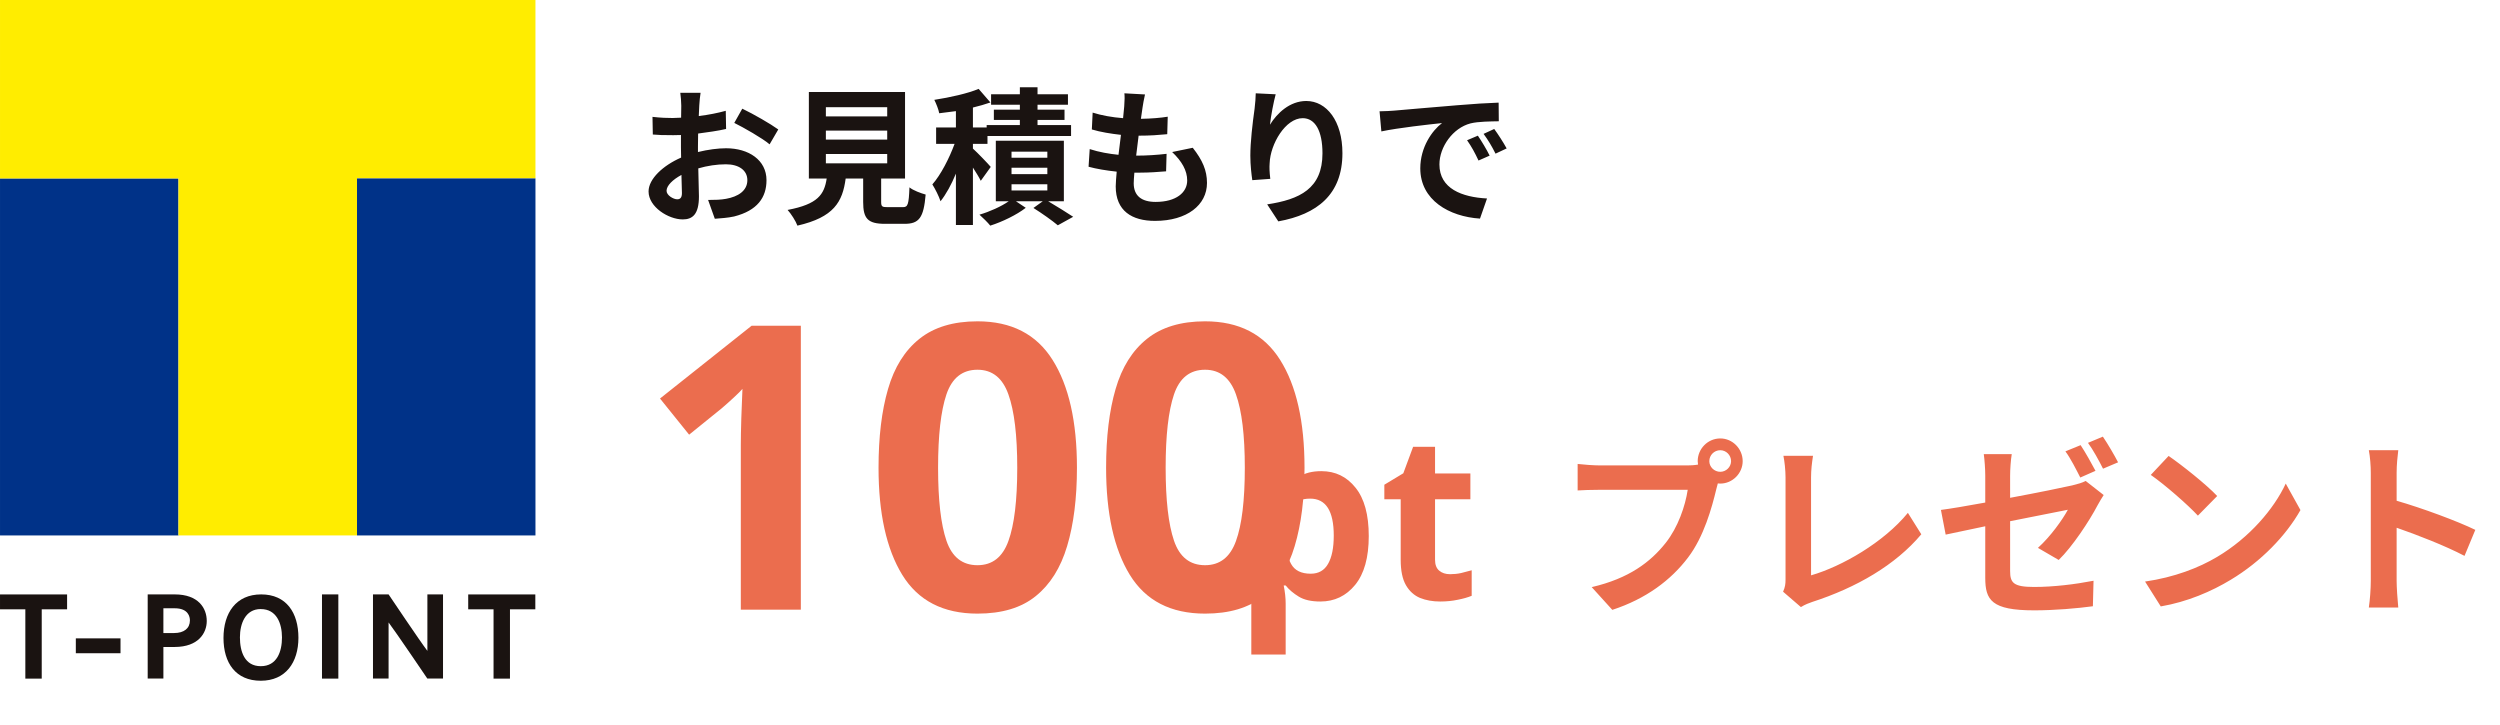
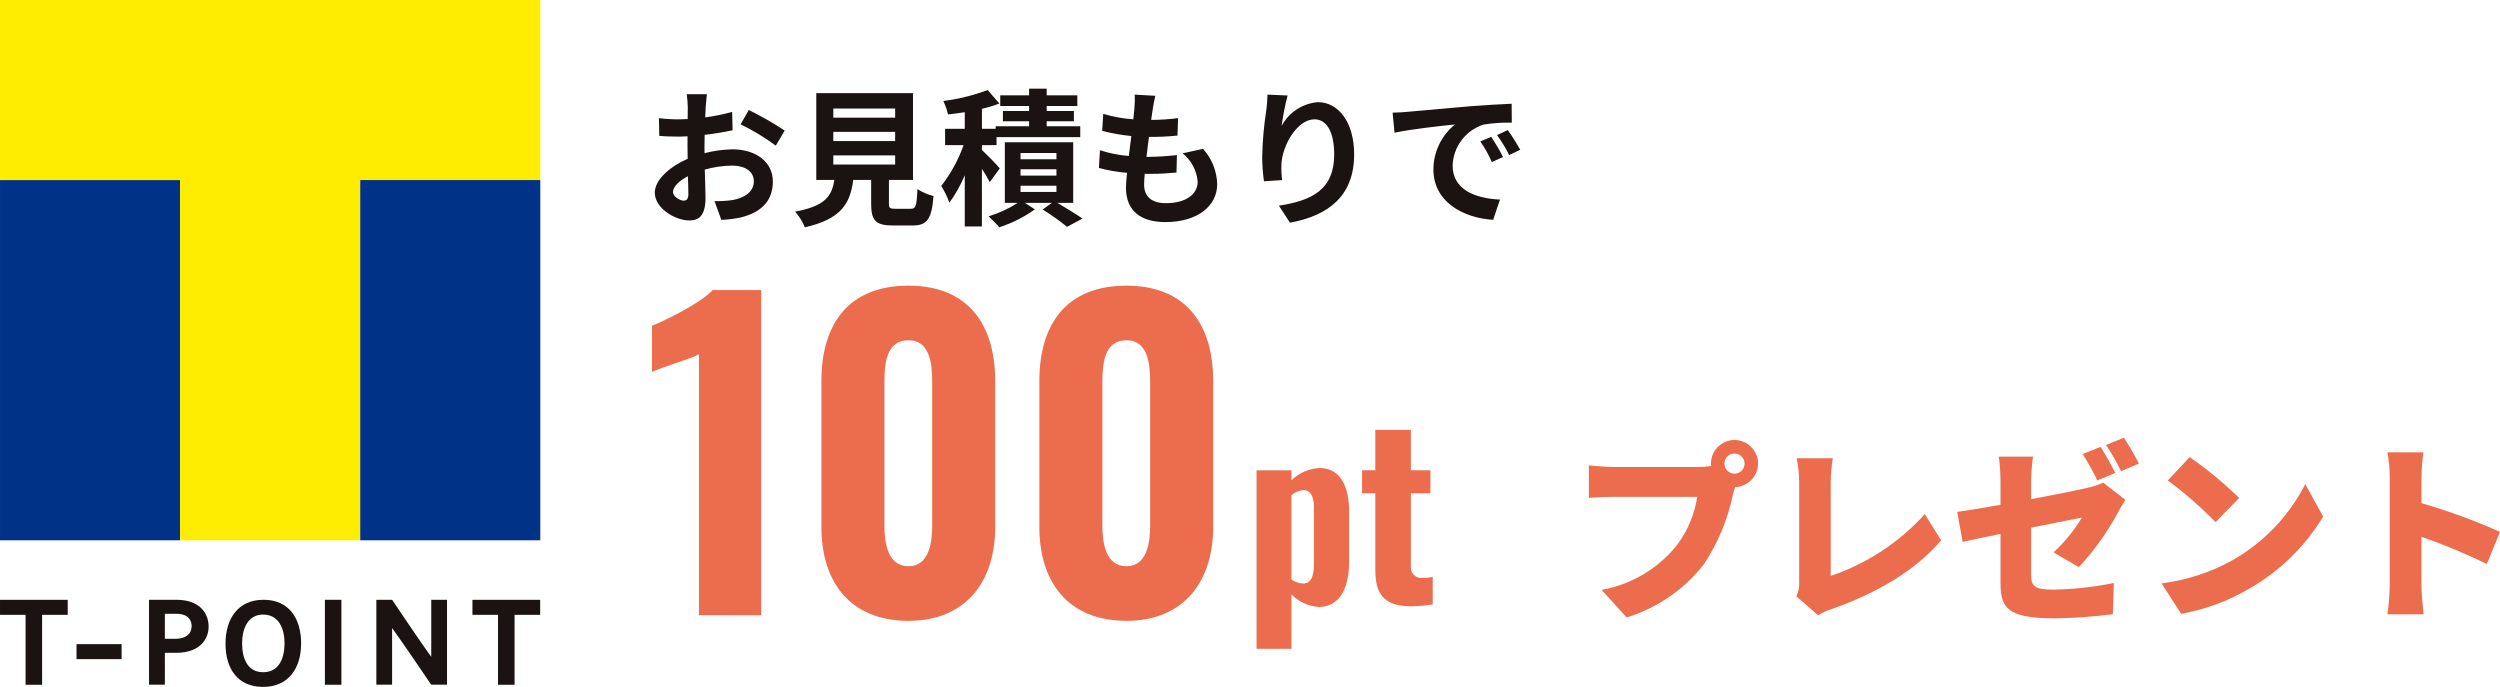
- <svg xmlns="http://www.w3.org/2000/svg" width="238.812" height="69.241" viewBox="0 0 238.812 69.241">
+ <svg xmlns="http://www.w3.org/2000/svg" width="236.67" height="65.031" viewBox="0 0 236.67 65.031">
  <g transform="translate(-186.187 -3959.759)">
-     <g transform="translate(247.253 3960)">
-       <text transform="translate(-0.253 58)" fill="#eb6d4e" font-size="38" font-family="Oswald-SemiBold, Oswald" font-weight="600">
-         <tspan x="0" y="0">100</tspan>
-       </text>
-       <text transform="translate(56.747 57)" fill="#eb6d4e" font-size="22" font-family="Oswald-SemiBold, Oswald" font-weight="600">
-         <tspan x="0" y="0">pt</tspan>
-       </text>
-       <text transform="translate(87.747 57)" fill="#eb6d4e" font-size="18" font-family="NotoSansJP-Black, Noto Sans JP" font-weight="800">
-         <tspan x="0" y="0">プレゼント</tspan>
-       </text>
+     <g transform="translate(247.252 3960)">
+       <path d="M5.358,0h5.89V-30.78H6.65C5.51-29.526,2.128-27.892.912-27.4v4.37c.912-.456,3.534-1.178,4.446-1.672ZM25.194.532c5.4,0,8.208-3.686,8.208-8.892V-22.154c0-5.4-2.584-9.044-8.208-9.044-5.7,0-8.246,3.648-8.246,9.044V-8.36C16.948-3.116,19.684.532,25.194.532Zm0-5.168c-2.014,0-2.28-2.318-2.28-3.838V-22.04c0-1.634.114-3.99,2.28-3.99,2.09,0,2.242,2.356,2.242,3.99V-8.474C27.436-6.954,27.17-4.636,25.194-4.636ZM45.828.532c5.4,0,8.208-3.686,8.208-8.892V-22.154c0-5.4-2.584-9.044-8.208-9.044-5.7,0-8.246,3.648-8.246,9.044V-8.36C37.582-3.116,40.318.532,45.828.532Zm0-5.168c-2.014,0-2.28-2.318-2.28-3.838V-22.04c0-1.634.114-3.99,2.28-3.99,2.09,0,2.242,2.356,2.242,3.99V-8.474C48.07-6.954,47.8-4.636,45.828-4.636Z" transform="translate(-0.253 58)" fill="#eb6d4e" />
+       <path d="M1.144,4.18h3.3V-.968A4.031,4.031,0,0,0,7.04.22C9,.22,9.9-1.562,9.9-3.982V-8.954c0-1.958-.682-3.96-2.75-3.982A4.047,4.047,0,0,0,4.444-11.77v-.946h-3.3ZM5.566-2a2.135,2.135,0,0,1-1.122-.374v-7.986a1.906,1.906,0,0,1,1.144-.484c.748,0,.99.748.99,1.672V-3.85C6.578-2.816,6.358-2,5.566-2ZM15.774.154A14.132,14.132,0,0,0,17.82-.022v-2.6a4.07,4.07,0,0,1-.946.088.991.991,0,0,1-1.122-1.122v-6.886H17.6v-2.178H15.752v-3.828H12.386v3.828H11.132v2.178h1.254v7.216C12.386-1.122,13.09.154,15.774.154Z" transform="translate(56.747 57)" fill="#eb6d4e" />
+       <path d="M15.39-12.4a.96.96,0,0,1-.954-.954.96.96,0,0,1,.954-.954.96.96,0,0,1,.954.954A.96.96,0,0,1,15.39-12.4Zm-11.448-.63c-.594,0-1.782-.09-2.34-.162v3.078c.468-.036,1.458-.09,2.34-.09h7.92a10.112,10.112,0,0,1-1.98,4.644A11.779,11.779,0,0,1,2.808-1.4l2.376,2.61A14.761,14.761,0,0,0,12.51-3.852a18.966,18.966,0,0,0,2.718-6.516c.054-.216.126-.486.216-.756a2.257,2.257,0,0,0,2.178-2.232,2.243,2.243,0,0,0-2.232-2.232,2.243,2.243,0,0,0-2.232,2.232,1.026,1.026,0,0,0,.018.234,9.381,9.381,0,0,1-1.3.09ZM23.31,1.008A4.68,4.68,0,0,1,24.552.432c4.1-1.44,7.866-3.546,10.4-6.516L33.408-8.568a21.217,21.217,0,0,1-8.91,5.85v-8.874a14.136,14.136,0,0,1,.2-2.268h-3.42a11.881,11.881,0,0,1,.234,2.268v9.468a2.715,2.715,0,0,1-.27,1.332ZM53.676-13.356A25.692,25.692,0,0,0,52.254-15.8l-1.692.684a20.078,20.078,0,0,1,1.422,2.484Zm-2.232.882c-.324-.63-.954-1.8-1.4-2.466l-1.692.684a24.386,24.386,0,0,1,1.386,2.5Zm-7.974.756a18.139,18.139,0,0,1,.18-2.3H40.41a18.51,18.51,0,0,1,.162,2.3V-9.45c-1.71.306-3.24.558-4.1.666L36.99-5.94c.774-.18,2.088-.45,3.582-.756v4.608c0,2.34.576,3.384,5.094,3.384A46.365,46.365,0,0,0,51.21.9l.09-2.952a30.956,30.956,0,0,1-5.724.63c-1.872,0-2.106-.378-2.106-1.44V-7.29c2.178-.432,4.158-.828,4.806-.954A14.775,14.775,0,0,1,45.594-4.95l2.394,1.4A24.86,24.86,0,0,0,51.732-8.8c.18-.36.486-.828.666-1.116l-2.106-1.638a6.278,6.278,0,0,1-1.458.486c-.828.2-3.024.648-5.364,1.08Zm15.012-2.25-2.07,2.214A37.517,37.517,0,0,1,60.93-7.812L63.162-10.1A36.318,36.318,0,0,0,58.482-13.968ZM55.818-2.016,57.672.864a19.208,19.208,0,0,0,6.444-2.376,19.465,19.465,0,0,0,7-6.822l-1.692-3.078a17.393,17.393,0,0,1-6.876,7.2A18.523,18.523,0,0,1,55.818-2.016Zm32.04-4.878a59.511,59.511,0,0,0-7.434-2.718v-2.466a21.4,21.4,0,0,1,.18-2.34H77.2a12.575,12.575,0,0,1,.216,2.34V-1.8A20.207,20.207,0,0,1,77.2.918h3.42c-.09-.81-.2-2.232-.2-2.718V-6.426a56.137,56.137,0,0,1,6.192,2.574Z" transform="translate(87.747 57)" fill="#eb6d4e" />
      <g transform="translate(54.567)">
-         <text transform="translate(-54.82 20)" fill="#1a1311" font-size="14" font-family="NotoSansJP-Bold, Noto Sans JP" font-weight="700">
-           <tspan x="0" y="0">お見積もりで</tspan>
-         </text>
+         <path d="M3.906-1.246c-.364,0-1.008-.392-1.008-.812,0-.49.56-1.064,1.414-1.5.028.728.042,1.358.042,1.708C4.354-1.372,4.158-1.246,3.906-1.246ZM5.88-6.23c0-.406,0-.826.014-1.246A26.776,26.776,0,0,0,8.54-7.91L8.5-9.646a18.986,18.986,0,0,1-2.548.518c.014-.35.028-.686.042-.994.028-.35.084-.952.112-1.2H4.2a11.006,11.006,0,0,1,.1,1.218c0,.238,0,.644-.014,1.134-.28.014-.546.028-.8.028a15.189,15.189,0,0,1-1.918-.112L1.6-7.378c.6.056,1.3.07,1.932.07.224,0,.476-.014.742-.028v1.162c0,.322,0,.644.014.966C2.59-4.466,1.176-3.22,1.176-2,1.176-.532,3.094.63,4.452.63c.9,0,1.526-.448,1.526-2.17,0-.476-.042-1.54-.07-2.646a9.842,9.842,0,0,1,2.6-.378c1.2,0,2.044.546,2.044,1.484,0,1.008-.9,1.582-2.016,1.778a10.6,10.6,0,0,1-1.708.1L7.476.574A11.3,11.3,0,0,0,9.3.35c2.2-.546,3.052-1.778,3.052-3.416,0-1.9-1.68-3.038-3.808-3.038a11.284,11.284,0,0,0-2.66.364ZM9.3-8.47a21.061,21.061,0,0,1,3.332,2.016l.84-1.428a30.627,30.627,0,0,0-3.4-1.946Zm8.778,2.94h5.852v.868H18.074Zm0-2.226h5.852v.868H18.074Zm0-2.212h5.852V-9.1H18.074Zm5.88,9.492c-.532,0-.616-.056-.616-.5V-3.206H25.62v-8.218H16.464v8.218h1.708c-.238,1.526-.84,2.464-3.71,3a5.276,5.276,0,0,1,.924,1.484C18.844.49,19.67-.98,19.964-3.206h1.694v2.24c0,1.568.392,2.072,2.058,2.072h1.848c1.386,0,1.82-.574,2-2.786a5.3,5.3,0,0,1-1.526-.658c-.07,1.624-.154,1.862-.63,1.862ZM33.838-4.3c-.238-.294-1.246-1.33-1.694-1.75V-6.5H33.53v-.756h7.924V-8.288H38.276v-.476h2.576V-9.73H38.276v-.476h2.9v-1.008h-2.9v-.63H36.61v.63H33.88v1.008h2.73v.476H34.132v.966H36.61v.476H33.446v.238h-1.3V-9.94a12.741,12.741,0,0,0,1.652-.5L32.69-11.718a18.42,18.42,0,0,1-4.2,1.036,6.591,6.591,0,0,1,.448,1.274c.5-.056,1.036-.126,1.582-.21V-8.05H28.658V-6.5h1.75a13.894,13.894,0,0,1-2.114,3.864,8.264,8.264,0,0,1,.77,1.582,12.5,12.5,0,0,0,1.456-2.6V1.2h1.624v-5.46A14.242,14.242,0,0,1,32.886-3ZM35.8-2.66h3.4v.588H35.8Zm0-1.554h3.4v.6H35.8Zm0-1.54h3.4v.588H35.8Zm4.984,4.718v-5.74H34.314v5.74h1.218A10.887,10.887,0,0,1,32.774.238c.308.294.77.742,1.022,1.036A12.413,12.413,0,0,0,37.156-.42l-.938-.616h2.548l-.868.63a24.249,24.249,0,0,1,2.31,1.638L41.664.448c-.56-.392-1.526-.98-2.38-1.484Zm10.36-4.69A3.849,3.849,0,0,1,52.57-3.038c0,1.148-1.064,2.03-3,2.03-1.372,0-2.072-.63-2.072-1.764,0-.252.028-.6.056-1.008h.56c.854,0,1.666-.056,2.45-.126l.042-1.652a27.5,27.5,0,0,1-2.786.168h-.1c.07-.616.154-1.274.238-1.89a24.845,24.845,0,0,0,2.7-.126l.056-1.652a20.347,20.347,0,0,1-2.548.168c.07-.448.112-.812.154-1.05.056-.364.126-.728.238-1.232l-1.946-.112a8.732,8.732,0,0,1-.028,1.232c-.028.308-.056.686-.112,1.106a12.851,12.851,0,0,1-2.842-.518l-.1,1.61a17.33,17.33,0,0,0,2.758.49c-.084.63-.154,1.274-.238,1.89a11.8,11.8,0,0,1-2.73-.546l-.1,1.68a15.547,15.547,0,0,0,2.66.462c-.056.574-.1,1.064-.1,1.4,0,2.31,1.54,3.262,3.724,3.262,3.038,0,4.914-1.512,4.914-3.6a5.157,5.157,0,0,0-1.344-3.332Zm8.036-5.558c-.014.392-.042.952-.112,1.456a33.622,33.622,0,0,0-.392,4.438,17.935,17.935,0,0,0,.168,2.31l1.722-.112a8.326,8.326,0,0,1-.07-1.47c.07-1.82,1.5-4.284,3.136-4.284,1.148,0,1.862,1.19,1.862,3.332,0,3.36-2.156,4.368-5.236,4.844L61.306.84c3.668-.672,6.076-2.548,6.076-6.468,0-3.052-1.5-4.942-3.43-4.942a4.286,4.286,0,0,0-3.43,2.24,22.636,22.636,0,0,1,.56-2.87Zm21.182,4-1.036.434A10.8,10.8,0,0,1,80.416-4.9l1.064-.476A18.348,18.348,0,0,0,80.36-7.28Zm1.568-.644-1.022.476a12.316,12.316,0,0,1,1.148,1.89l1.05-.5A20.943,20.943,0,0,0,81.928-7.924ZM71.022-9.576l.182,1.9c1.61-.35,4.522-.658,5.726-.784a5.5,5.5,0,0,0-2.044,4.27c0,3.01,2.744,4.578,5.656,4.76l.644-1.918c-2.352-.112-4.48-.938-4.48-3.22a4.208,4.208,0,0,1,2.926-3.878,14.317,14.317,0,0,1,2.674-.182l-.014-1.792c-.98.042-2.492.126-3.92.238-2.534.224-4.83.434-5.992.532C72.114-9.618,71.582-9.59,71.022-9.576Z" transform="translate(-54.82 20)" fill="#1a1311" />
      </g>
    </g>
    <g transform="translate(-129.236 3746.79)">
      <g transform="translate(315.424 212.969)">
        <rect width="17.046" height="34.102" transform="translate(0 17.046)" fill="#003288" />
        <path d="M315.424,212.969v17.046H332.47v34.1h17.055v-34.1h17.047V212.969Z" transform="translate(-315.424 -212.969)" fill="#ffed00" />
        <rect width="17.047" height="34.102" transform="translate(34.102 17.046)" fill="#003288" />
      </g>
      <g transform="translate(315.424 269.749)">
        <path d="M675.175,778.026v5.395c-.628-.808-3.707-5.395-3.707-5.395h-1.49v8.037h1.49v-5.357c.625.813,3.7,5.357,3.7,5.357h1.5v-8.037Z" transform="translate(-634.35 -778.026)" fill="#1a1311" />
        <path d="M461.451,780.567c0-1.227-.8-2.541-3.059-2.541h-2.583v8.037h1.5v-3.015H458.4C460.652,783.04,461.451,781.718,461.451,780.567Zm-4.142-1.215h1.083c1.308,0,1.45.819,1.45,1.16,0,.752-.559,1.205-1.508,1.205h-1.026Z" transform="translate(-441.702 -778.026)" fill="#1a1311" />
        <rect width="1.562" height="8.044" transform="translate(30.757 0)" fill="#1a1311" />
        <rect width="4.269" height="1.42" transform="translate(7.242 4.2)" fill="#1a1311" />
        <path d="M760.512,778.055v1.422h2.42v6.62H764.5v-6.62h2.423v-1.422Z" transform="translate(-715.787 -778.052)" fill="#1a1311" />
        <path d="M315.424,778.055v1.422h2.42v6.62h1.565v-6.62h2.423v-1.422Z" transform="translate(-315.424 -778.052)" fill="#1a1311" />
        <path d="M531.4,786.3c-2.393,0-3.561-1.7-3.561-4.086s1.195-4.162,3.6-4.162,3.558,1.752,3.558,4.142C534.994,784.554,533.777,786.3,531.4,786.3Zm0-6.849c-1.476,0-1.991,1.4-1.991,2.707,0,1.357.45,2.751,1.991,2.751s2.027-1.382,2.027-2.751C533.423,780.821,532.911,779.454,531.4,779.454Z" transform="translate(-506.491 -778.052)" fill="#1a1311" />
      </g>
    </g>
  </g>
</svg>
